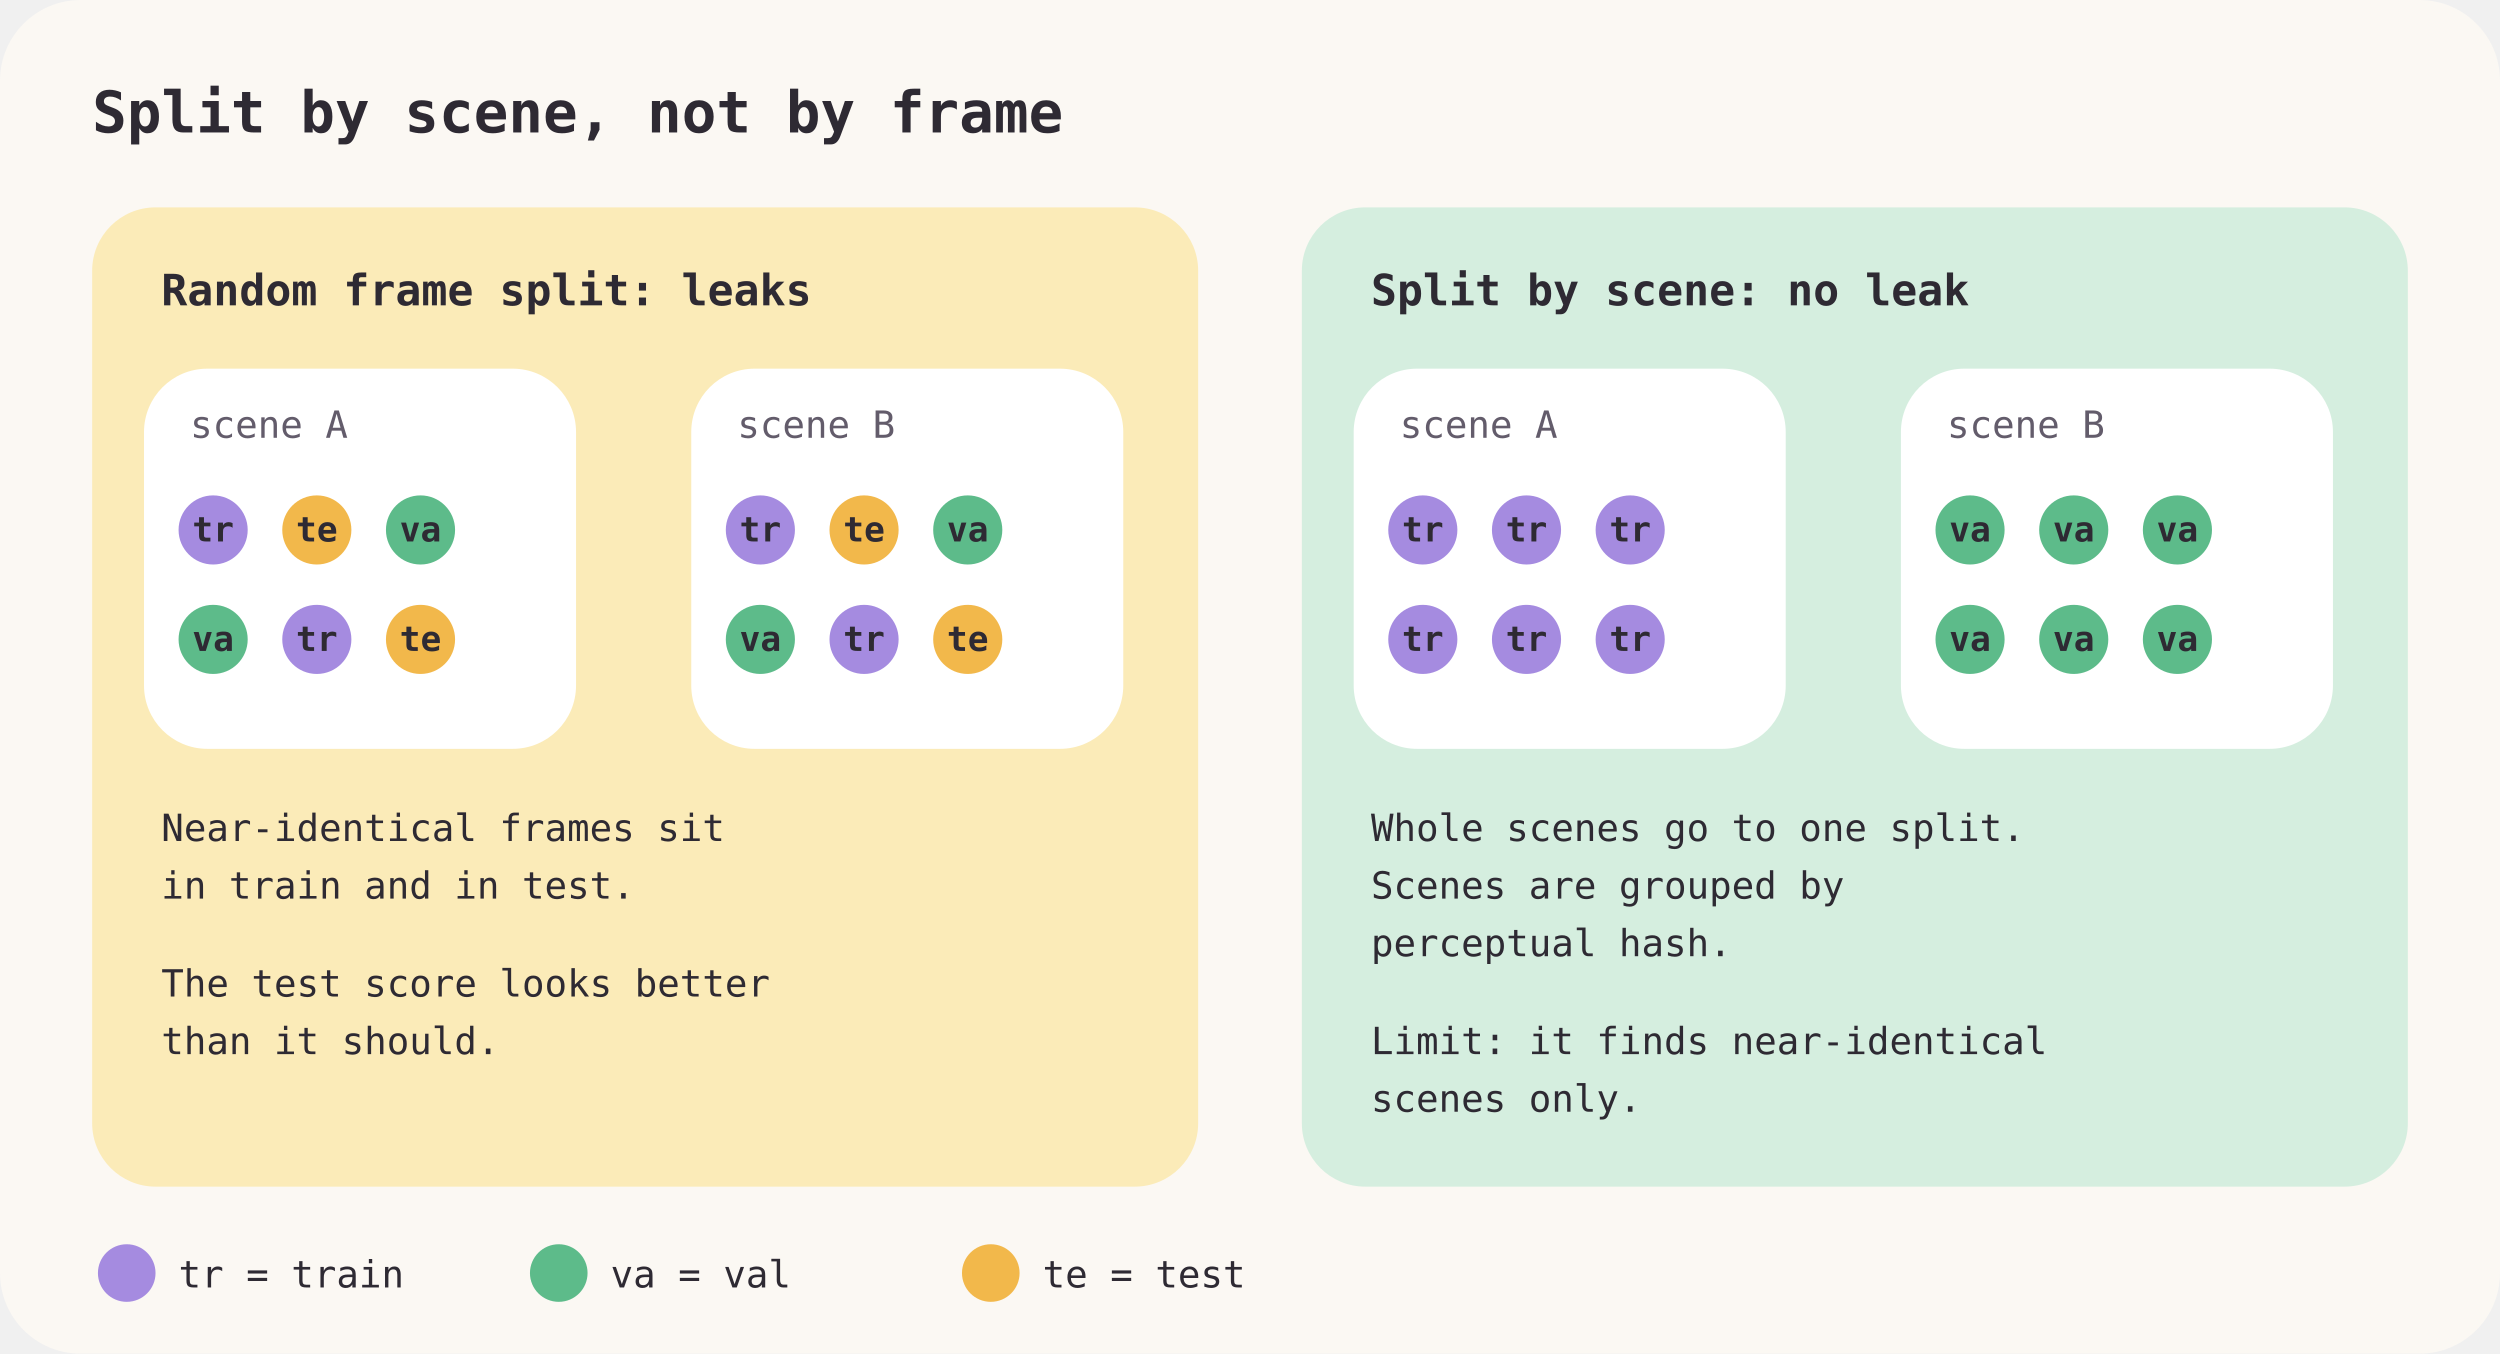
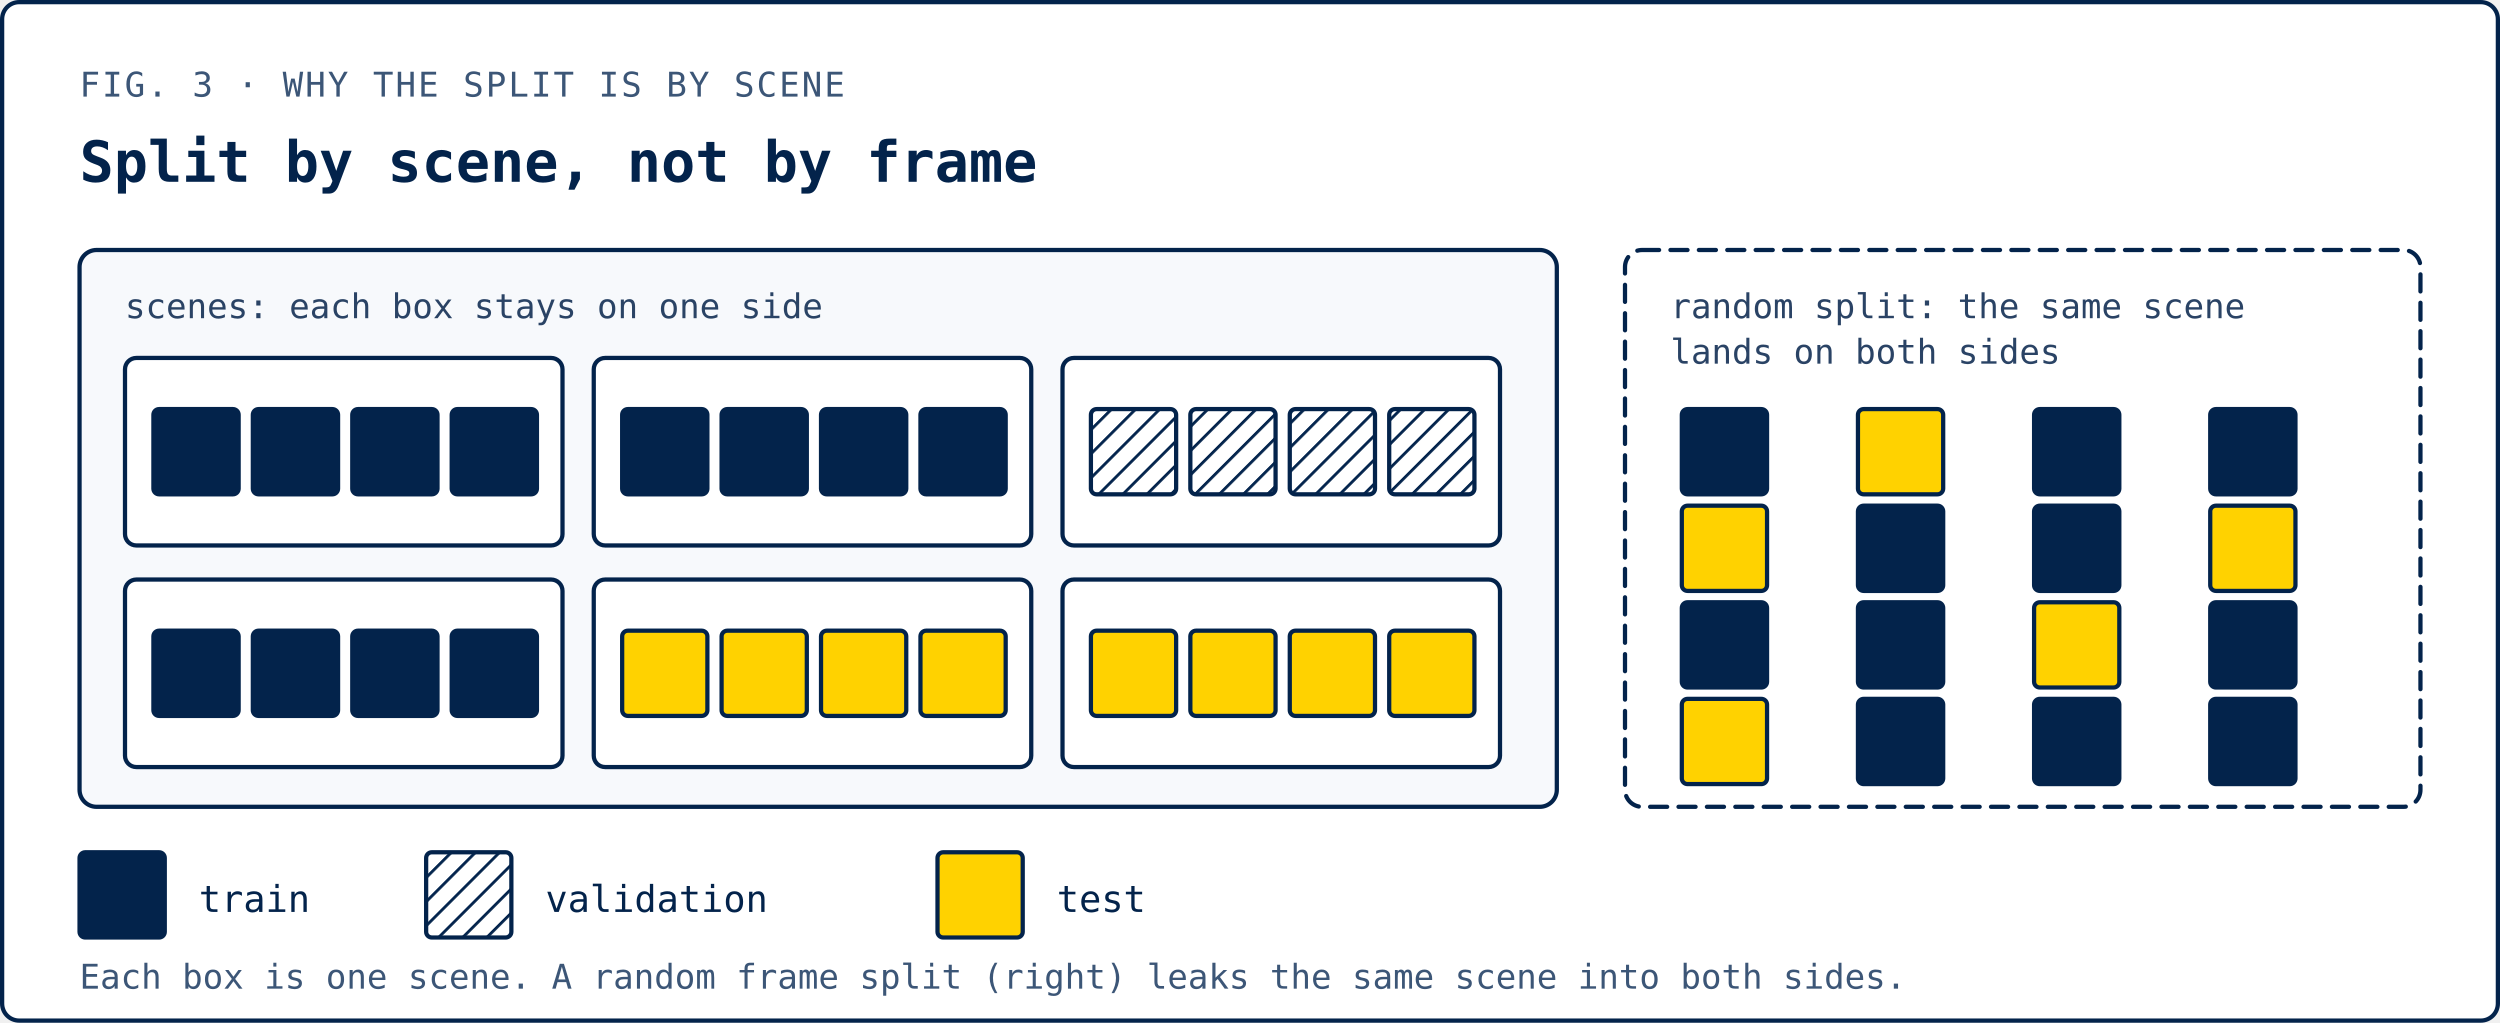
- <svg xmlns="http://www.w3.org/2000/svg" viewBox="0 0 868 470" width="868" height="470" role="img" aria-labelledby="t d" font-family="ui-monospace, &quot;SF Mono&quot;, &quot;JetBrains Mono&quot;, Menlo, Consolas, monospace">
-   <rect x="0" y="0" width="868" height="470" rx="28" fill="#FBF8F3" />
-   <text x="32" y="46" font-size="20" font-weight="bold" fill="#2E2A33" text-anchor="start">Split by scene, not by frame</text>
-   <rect x="32" y="72" width="384" height="340" rx="22" fill="#FBEBB8" />
-   <text x="56" y="106" font-size="15" font-weight="bold" fill="#2E2A33" text-anchor="start">Random frame split: leaks</text>
-   <rect x="452" y="72" width="384" height="340" rx="22" fill="#D5EEDF" />
-   <text x="476" y="106" font-size="15" font-weight="bold" fill="#2E2A33" text-anchor="start">Split by scene: no leak</text>
-   <rect x="50" y="128" width="150" height="132" rx="22" fill="#FFFFFF" />
-   <text x="66" y="152" font-size="13" font-weight="normal" fill="#635C6B" text-anchor="start">scene A</text>
-   <circle cx="74" cy="184" r="12" fill="#A58BE0" />
-   <text x="74" y="188" font-size="12" font-weight="bold" fill="#2E2A33" text-anchor="middle">tr</text>
-   <circle cx="110" cy="184" r="12" fill="#F2B84B" />
-   <text x="110" y="188" font-size="12" font-weight="bold" fill="#2E2A33" text-anchor="middle">te</text>
-   <circle cx="146" cy="184" r="12" fill="#5DBB8A" />
-   <text x="146" y="188" font-size="12" font-weight="bold" fill="#2E2A33" text-anchor="middle">va</text>
-   <circle cx="74" cy="222" r="12" fill="#5DBB8A" />
-   <text x="74" y="226" font-size="12" font-weight="bold" fill="#2E2A33" text-anchor="middle">va</text>
-   <circle cx="110" cy="222" r="12" fill="#A58BE0" />
-   <text x="110" y="226" font-size="12" font-weight="bold" fill="#2E2A33" text-anchor="middle">tr</text>
-   <circle cx="146" cy="222" r="12" fill="#F2B84B" />
-   <text x="146" y="226" font-size="12" font-weight="bold" fill="#2E2A33" text-anchor="middle">te</text>
-   <rect x="240" y="128" width="150" height="132" rx="22" fill="#FFFFFF" />
-   <text x="256" y="152" font-size="13" font-weight="normal" fill="#635C6B" text-anchor="start">scene B</text>
-   <circle cx="264" cy="184" r="12" fill="#A58BE0" />
-   <text x="264" y="188" font-size="12" font-weight="bold" fill="#2E2A33" text-anchor="middle">tr</text>
-   <circle cx="300" cy="184" r="12" fill="#F2B84B" />
-   <text x="300" y="188" font-size="12" font-weight="bold" fill="#2E2A33" text-anchor="middle">te</text>
-   <circle cx="336" cy="184" r="12" fill="#5DBB8A" />
-   <text x="336" y="188" font-size="12" font-weight="bold" fill="#2E2A33" text-anchor="middle">va</text>
-   <circle cx="264" cy="222" r="12" fill="#5DBB8A" />
-   <text x="264" y="226" font-size="12" font-weight="bold" fill="#2E2A33" text-anchor="middle">va</text>
-   <circle cx="300" cy="222" r="12" fill="#A58BE0" />
-   <text x="300" y="226" font-size="12" font-weight="bold" fill="#2E2A33" text-anchor="middle">tr</text>
-   <circle cx="336" cy="222" r="12" fill="#F2B84B" />
-   <text x="336" y="226" font-size="12" font-weight="bold" fill="#2E2A33" text-anchor="middle">te</text>
-   <text x="56" y="292" font-size="13" font-weight="normal" fill="#2E2A33" text-anchor="start">Near-identical frames sit</text>
-   <text x="56" y="312" font-size="13" font-weight="normal" fill="#2E2A33" text-anchor="start">in train and in test.</text>
-   <text x="56" y="346" font-size="13" font-weight="normal" fill="#2E2A33" text-anchor="start">The test score looks better</text>
-   <text x="56" y="366" font-size="13" font-weight="normal" fill="#2E2A33" text-anchor="start">than it should.</text>
-   <rect x="470" y="128" width="150" height="132" rx="22" fill="#FFFFFF" />
-   <text x="486" y="152" font-size="13" font-weight="normal" fill="#635C6B" text-anchor="start">scene A</text>
-   <circle cx="494" cy="184" r="12" fill="#A58BE0" />
-   <text x="494" y="188" font-size="12" font-weight="bold" fill="#2E2A33" text-anchor="middle">tr</text>
-   <circle cx="530" cy="184" r="12" fill="#A58BE0" />
-   <text x="530" y="188" font-size="12" font-weight="bold" fill="#2E2A33" text-anchor="middle">tr</text>
-   <circle cx="566" cy="184" r="12" fill="#A58BE0" />
-   <text x="566" y="188" font-size="12" font-weight="bold" fill="#2E2A33" text-anchor="middle">tr</text>
-   <circle cx="494" cy="222" r="12" fill="#A58BE0" />
-   <text x="494" y="226" font-size="12" font-weight="bold" fill="#2E2A33" text-anchor="middle">tr</text>
-   <circle cx="530" cy="222" r="12" fill="#A58BE0" />
-   <text x="530" y="226" font-size="12" font-weight="bold" fill="#2E2A33" text-anchor="middle">tr</text>
-   <circle cx="566" cy="222" r="12" fill="#A58BE0" />
-   <text x="566" y="226" font-size="12" font-weight="bold" fill="#2E2A33" text-anchor="middle">tr</text>
-   <rect x="660" y="128" width="150" height="132" rx="22" fill="#FFFFFF" />
-   <text x="676" y="152" font-size="13" font-weight="normal" fill="#635C6B" text-anchor="start">scene B</text>
-   <circle cx="684" cy="184" r="12" fill="#5DBB8A" />
-   <text x="684" y="188" font-size="12" font-weight="bold" fill="#2E2A33" text-anchor="middle">va</text>
-   <circle cx="720" cy="184" r="12" fill="#5DBB8A" />
-   <text x="720" y="188" font-size="12" font-weight="bold" fill="#2E2A33" text-anchor="middle">va</text>
-   <circle cx="756" cy="184" r="12" fill="#5DBB8A" />
-   <text x="756" y="188" font-size="12" font-weight="bold" fill="#2E2A33" text-anchor="middle">va</text>
-   <circle cx="684" cy="222" r="12" fill="#5DBB8A" />
-   <text x="684" y="226" font-size="12" font-weight="bold" fill="#2E2A33" text-anchor="middle">va</text>
-   <circle cx="720" cy="222" r="12" fill="#5DBB8A" />
-   <text x="720" y="226" font-size="12" font-weight="bold" fill="#2E2A33" text-anchor="middle">va</text>
-   <circle cx="756" cy="222" r="12" fill="#5DBB8A" />
-   <text x="756" y="226" font-size="12" font-weight="bold" fill="#2E2A33" text-anchor="middle">va</text>
-   <text x="476" y="292" font-size="13" font-weight="normal" fill="#2E2A33" text-anchor="start">Whole scenes go to one split.</text>
-   <text x="476" y="312" font-size="13" font-weight="normal" fill="#2E2A33" text-anchor="start">Scenes are grouped by</text>
-   <text x="476" y="332" font-size="13" font-weight="normal" fill="#2E2A33" text-anchor="start">perceptual hash.</text>
-   <text x="476" y="366" font-size="13" font-weight="normal" fill="#2E2A33" text-anchor="start">Limit: it finds near-identical</text>
-   <text x="476" y="386" font-size="13" font-weight="normal" fill="#2E2A33" text-anchor="start">scenes only.</text>
-   <circle cx="44" cy="442" r="10" fill="#A58BE0" />
-   <text x="62" y="447" font-size="13" font-weight="normal" fill="#2E2A33" text-anchor="start">tr = train</text>
-   <circle cx="194" cy="442" r="10" fill="#5DBB8A" />
-   <text x="212" y="447" font-size="13" font-weight="normal" fill="#2E2A33" text-anchor="start">va = val</text>
-   <circle cx="344" cy="442" r="10" fill="#F2B84B" />
-   <text x="362" y="447" font-size="13" font-weight="normal" fill="#2E2A33" text-anchor="start">te = test</text>
+ <svg xmlns="http://www.w3.org/2000/svg" viewBox="0 0 880 360" width="880" height="360" role="img" aria-labelledby="t d" font-family="ui-monospace, &quot;SF Mono&quot;, Menlo, Consolas, monospace" fill="none" stroke="#03234B" stroke-width="1.5" stroke-linecap="round" stroke-linejoin="round">
+   <rect x="0.75" y="0.75" width="878.5" height="358.5" rx="6" fill="#FFFFFF" />
+   <defs>
+     <pattern id="hatch" width="6" height="6" patternUnits="userSpaceOnUse" patternTransform="rotate(45)">
+       <path d="M0 0V6" stroke="#03234B" stroke-width="2" />
+     </pattern>
+   </defs>
+   <text x="28" y="34" font-size="12" font-weight="500" fill="#3C5677" stroke="none" text-anchor="start" letter-spacing="0.72">FIG. 3 · WHY THE SPLIT IS BY SCENE</text>
+   <text x="28" y="64" font-size="20" font-weight="600" fill="#03234B" stroke="none" text-anchor="start">Split by scene, not by frame</text>
+   <rect x="28" y="88" width="520" height="196" rx="6" fill="#F7F9FC" stroke="#03234B" />
+   <text x="44" y="112" font-size="12" font-weight="500" fill="#2A4365" stroke="none" text-anchor="start">scenes: each box stays on one side</text>
+   <rect x="44" y="126" width="154" height="66" rx="4" fill="#FFFFFF" />
+   <rect x="54" y="144" width="30" height="30" rx="2" fill="#03234B" />
+   <rect x="89" y="144" width="30" height="30" rx="2" fill="#03234B" />
+   <rect x="124" y="144" width="30" height="30" rx="2" fill="#03234B" />
+   <rect x="159" y="144" width="30" height="30" rx="2" fill="#03234B" />
+   <rect x="209" y="126" width="154" height="66" rx="4" fill="#FFFFFF" />
+   <rect x="219" y="144" width="30" height="30" rx="2" fill="#03234B" />
+   <rect x="254" y="144" width="30" height="30" rx="2" fill="#03234B" />
+   <rect x="289" y="144" width="30" height="30" rx="2" fill="#03234B" />
+   <rect x="324" y="144" width="30" height="30" rx="2" fill="#03234B" />
+   <rect x="374" y="126" width="154" height="66" rx="4" fill="#FFFFFF" />
+   <rect x="384" y="144" width="30" height="30" rx="2" fill="url(#hatch)" />
+   <rect x="419" y="144" width="30" height="30" rx="2" fill="url(#hatch)" />
+   <rect x="454" y="144" width="30" height="30" rx="2" fill="url(#hatch)" />
+   <rect x="489" y="144" width="30" height="30" rx="2" fill="url(#hatch)" />
+   <rect x="44" y="204" width="154" height="66" rx="4" fill="#FFFFFF" />
+   <rect x="54" y="222" width="30" height="30" rx="2" fill="#03234B" />
+   <rect x="89" y="222" width="30" height="30" rx="2" fill="#03234B" />
+   <rect x="124" y="222" width="30" height="30" rx="2" fill="#03234B" />
+   <rect x="159" y="222" width="30" height="30" rx="2" fill="#03234B" />
+   <rect x="209" y="204" width="154" height="66" rx="4" fill="#FFFFFF" />
+   <rect x="219" y="222" width="30" height="30" rx="2" fill="#FFD200" />
+   <rect x="254" y="222" width="30" height="30" rx="2" fill="#FFD200" />
+   <rect x="289" y="222" width="30" height="30" rx="2" fill="#FFD200" />
+   <rect x="324" y="222" width="30" height="30" rx="2" fill="#FFD200" />
+   <rect x="374" y="204" width="154" height="66" rx="4" fill="#FFFFFF" />
+   <rect x="384" y="222" width="30" height="30" rx="2" fill="#FFD200" />
+   <rect x="419" y="222" width="30" height="30" rx="2" fill="#FFD200" />
+   <rect x="454" y="222" width="30" height="30" rx="2" fill="#FFD200" />
+   <rect x="489" y="222" width="30" height="30" rx="2" fill="#FFD200" />
+   <rect x="572" y="88" width="280" height="196" rx="6" fill="#FFFFFF" stroke="#03234B" stroke-dasharray="6 4" />
+   <text x="588" y="112" font-size="12" font-weight="500" fill="#2A4365" stroke="none" text-anchor="start">random split: the same scene</text>
+   <text x="588" y="128" font-size="12" font-weight="500" fill="#2A4365" stroke="none" text-anchor="start">lands on both sides</text>
+   <rect x="592" y="144" width="30" height="30" rx="2" fill="#03234B" />
+   <rect x="654" y="144" width="30" height="30" rx="2" fill="#FFD200" />
+   <rect x="716" y="144" width="30" height="30" rx="2" fill="#03234B" />
+   <rect x="778" y="144" width="30" height="30" rx="2" fill="#03234B" />
+   <rect x="592" y="178" width="30" height="30" rx="2" fill="#FFD200" />
+   <rect x="654" y="178" width="30" height="30" rx="2" fill="#03234B" />
+   <rect x="716" y="178" width="30" height="30" rx="2" fill="#03234B" />
+   <rect x="778" y="178" width="30" height="30" rx="2" fill="#FFD200" />
+   <rect x="592" y="212" width="30" height="30" rx="2" fill="#03234B" />
+   <rect x="654" y="212" width="30" height="30" rx="2" fill="#03234B" />
+   <rect x="716" y="212" width="30" height="30" rx="2" fill="#FFD200" />
+   <rect x="778" y="212" width="30" height="30" rx="2" fill="#03234B" />
+   <rect x="592" y="246" width="30" height="30" rx="2" fill="#FFD200" />
+   <rect x="654" y="246" width="30" height="30" rx="2" fill="#03234B" />
+   <rect x="716" y="246" width="30" height="30" rx="2" fill="#03234B" />
+   <rect x="778" y="246" width="30" height="30" rx="2" fill="#03234B" />
+   <rect x="28" y="300" width="30" height="30" rx="2" fill="#03234B" />
+   <text x="70" y="321" font-size="13" font-weight="500" fill="#03234B" stroke="none" text-anchor="start">train</text>
+   <rect x="150" y="300" width="30" height="30" rx="2" fill="url(#hatch)" />
+   <text x="192" y="321" font-size="13" font-weight="500" fill="#03234B" stroke="none" text-anchor="start">validation</text>
+   <rect x="330" y="300" width="30" height="30" rx="2" fill="#FFD200" />
+   <text x="372" y="321" font-size="13" font-weight="500" fill="#03234B" stroke="none" text-anchor="start">test</text>
+   <text x="28" y="348" font-size="12" font-weight="500" fill="#3C5677" stroke="none" text-anchor="start">Each box is one scene. A random frame split (right) leaks the same scene into both sides.</text>
</svg>
